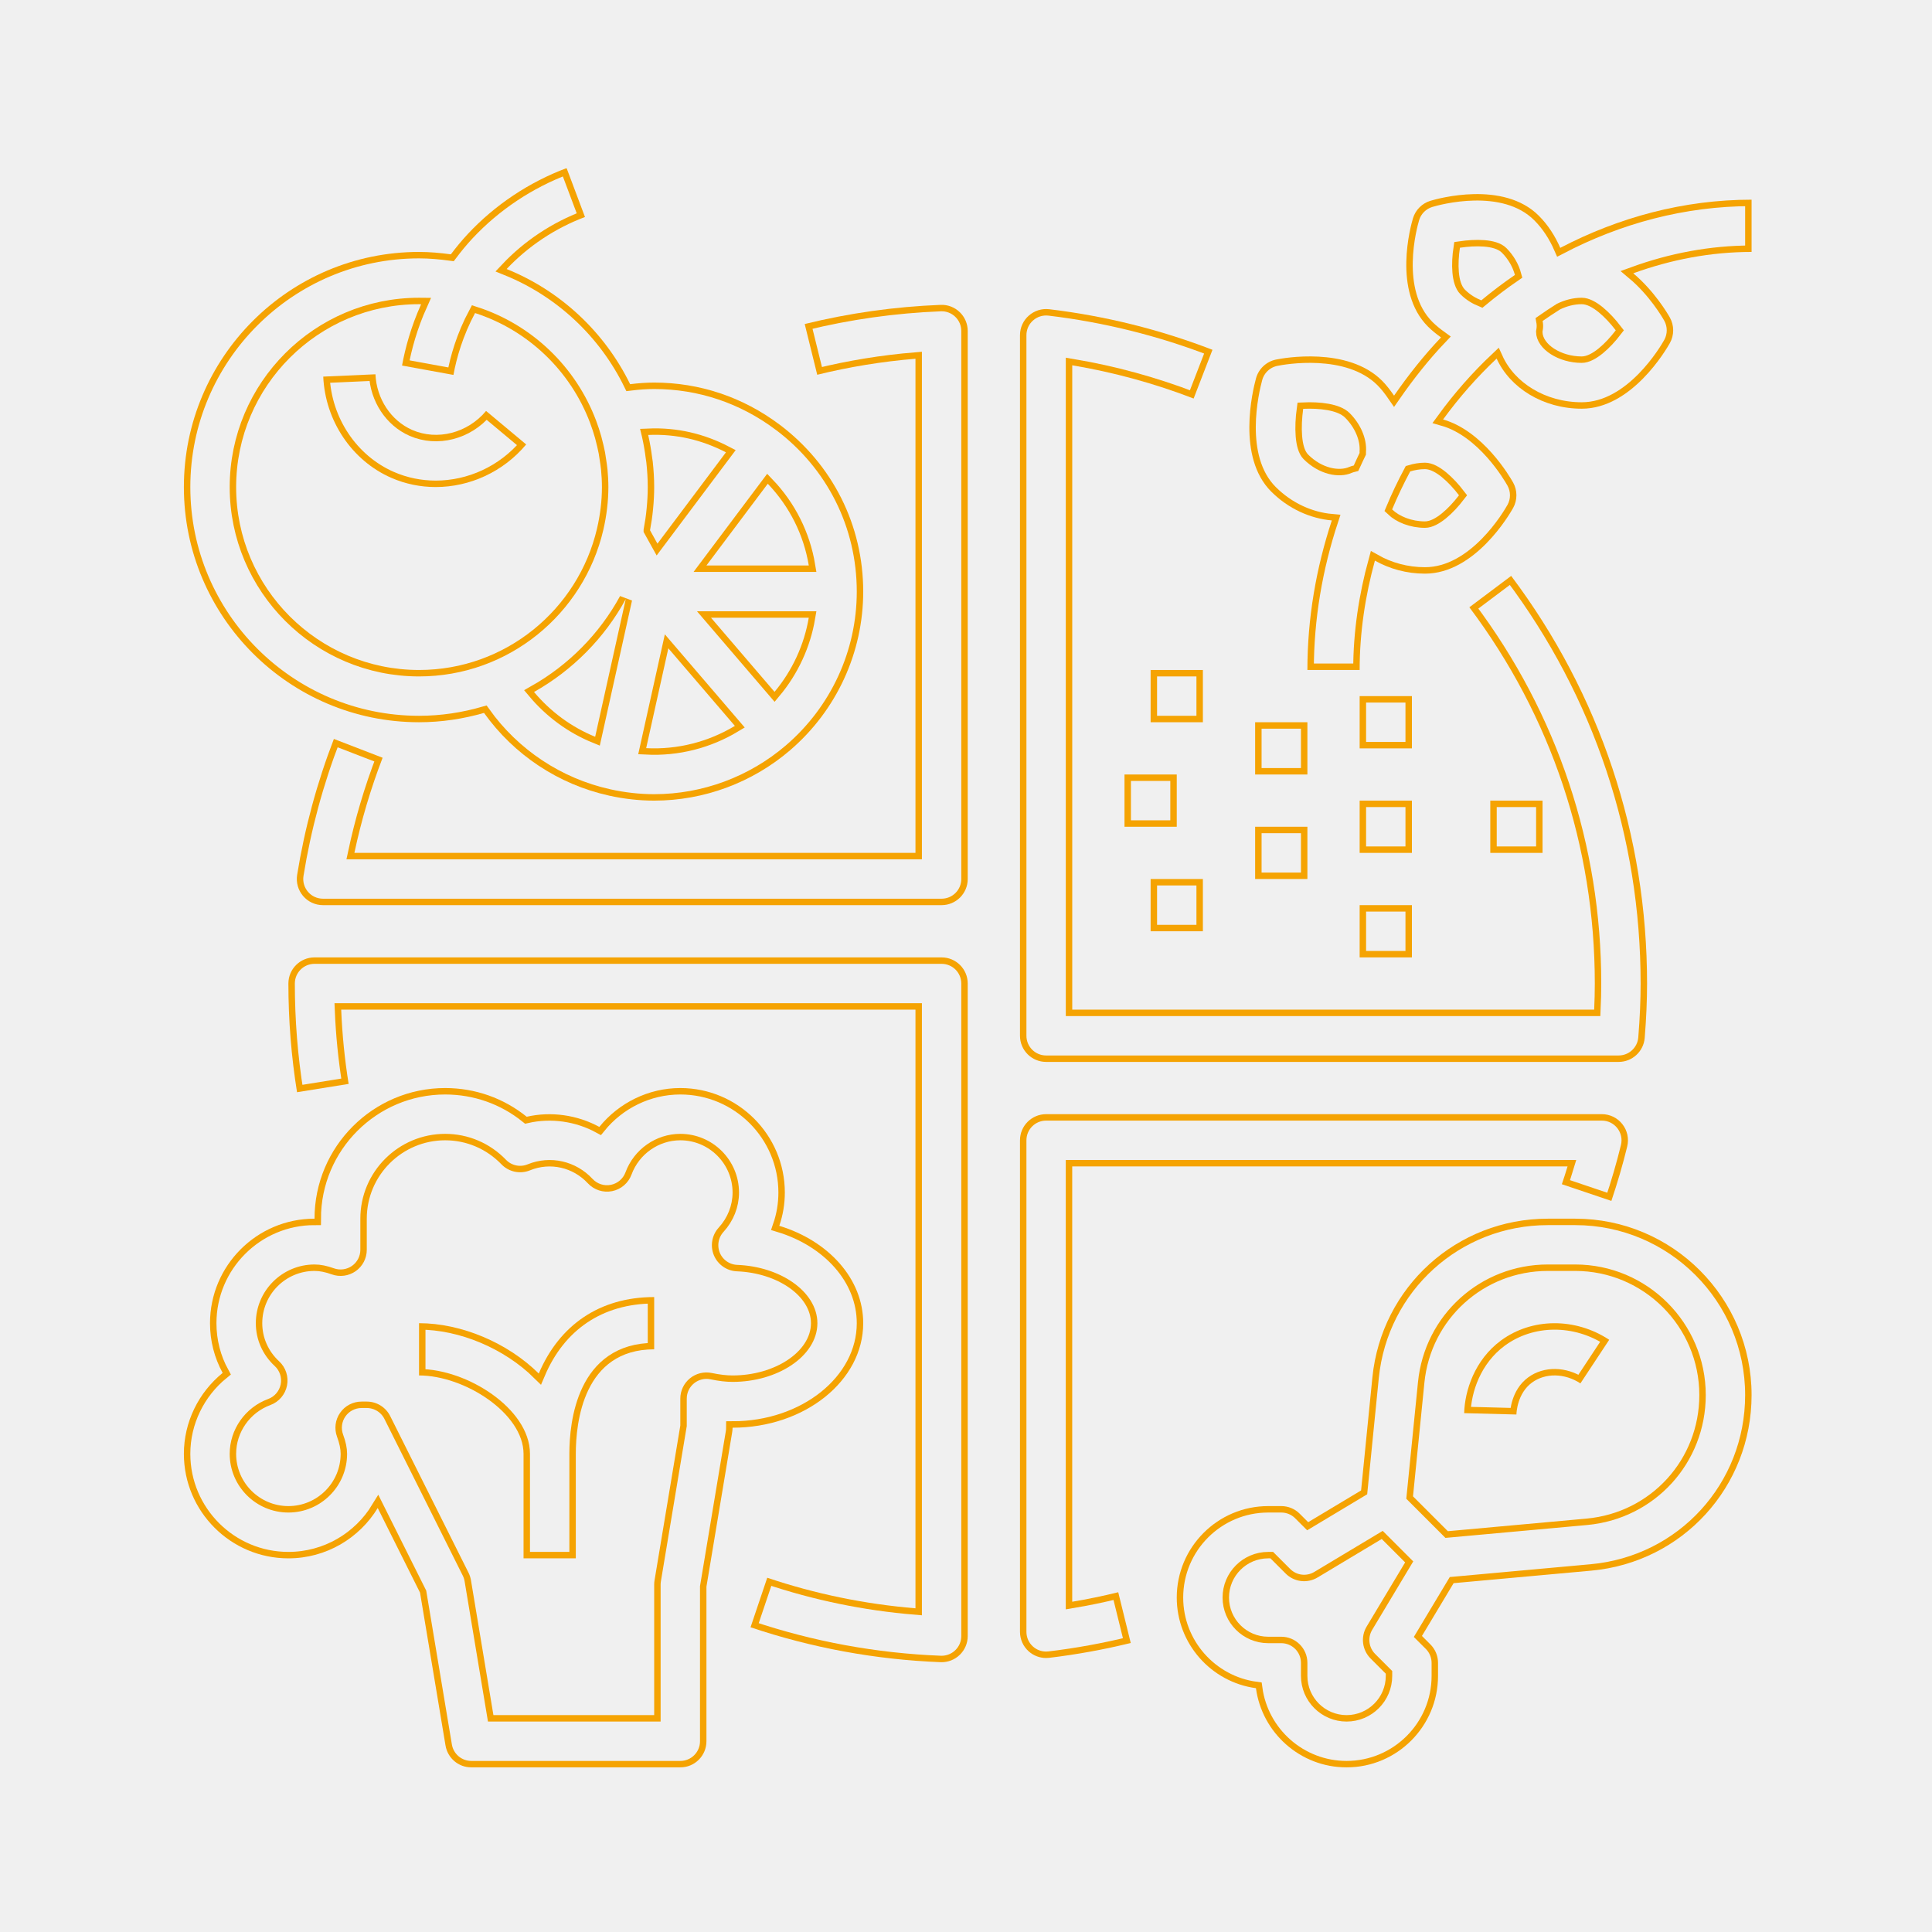
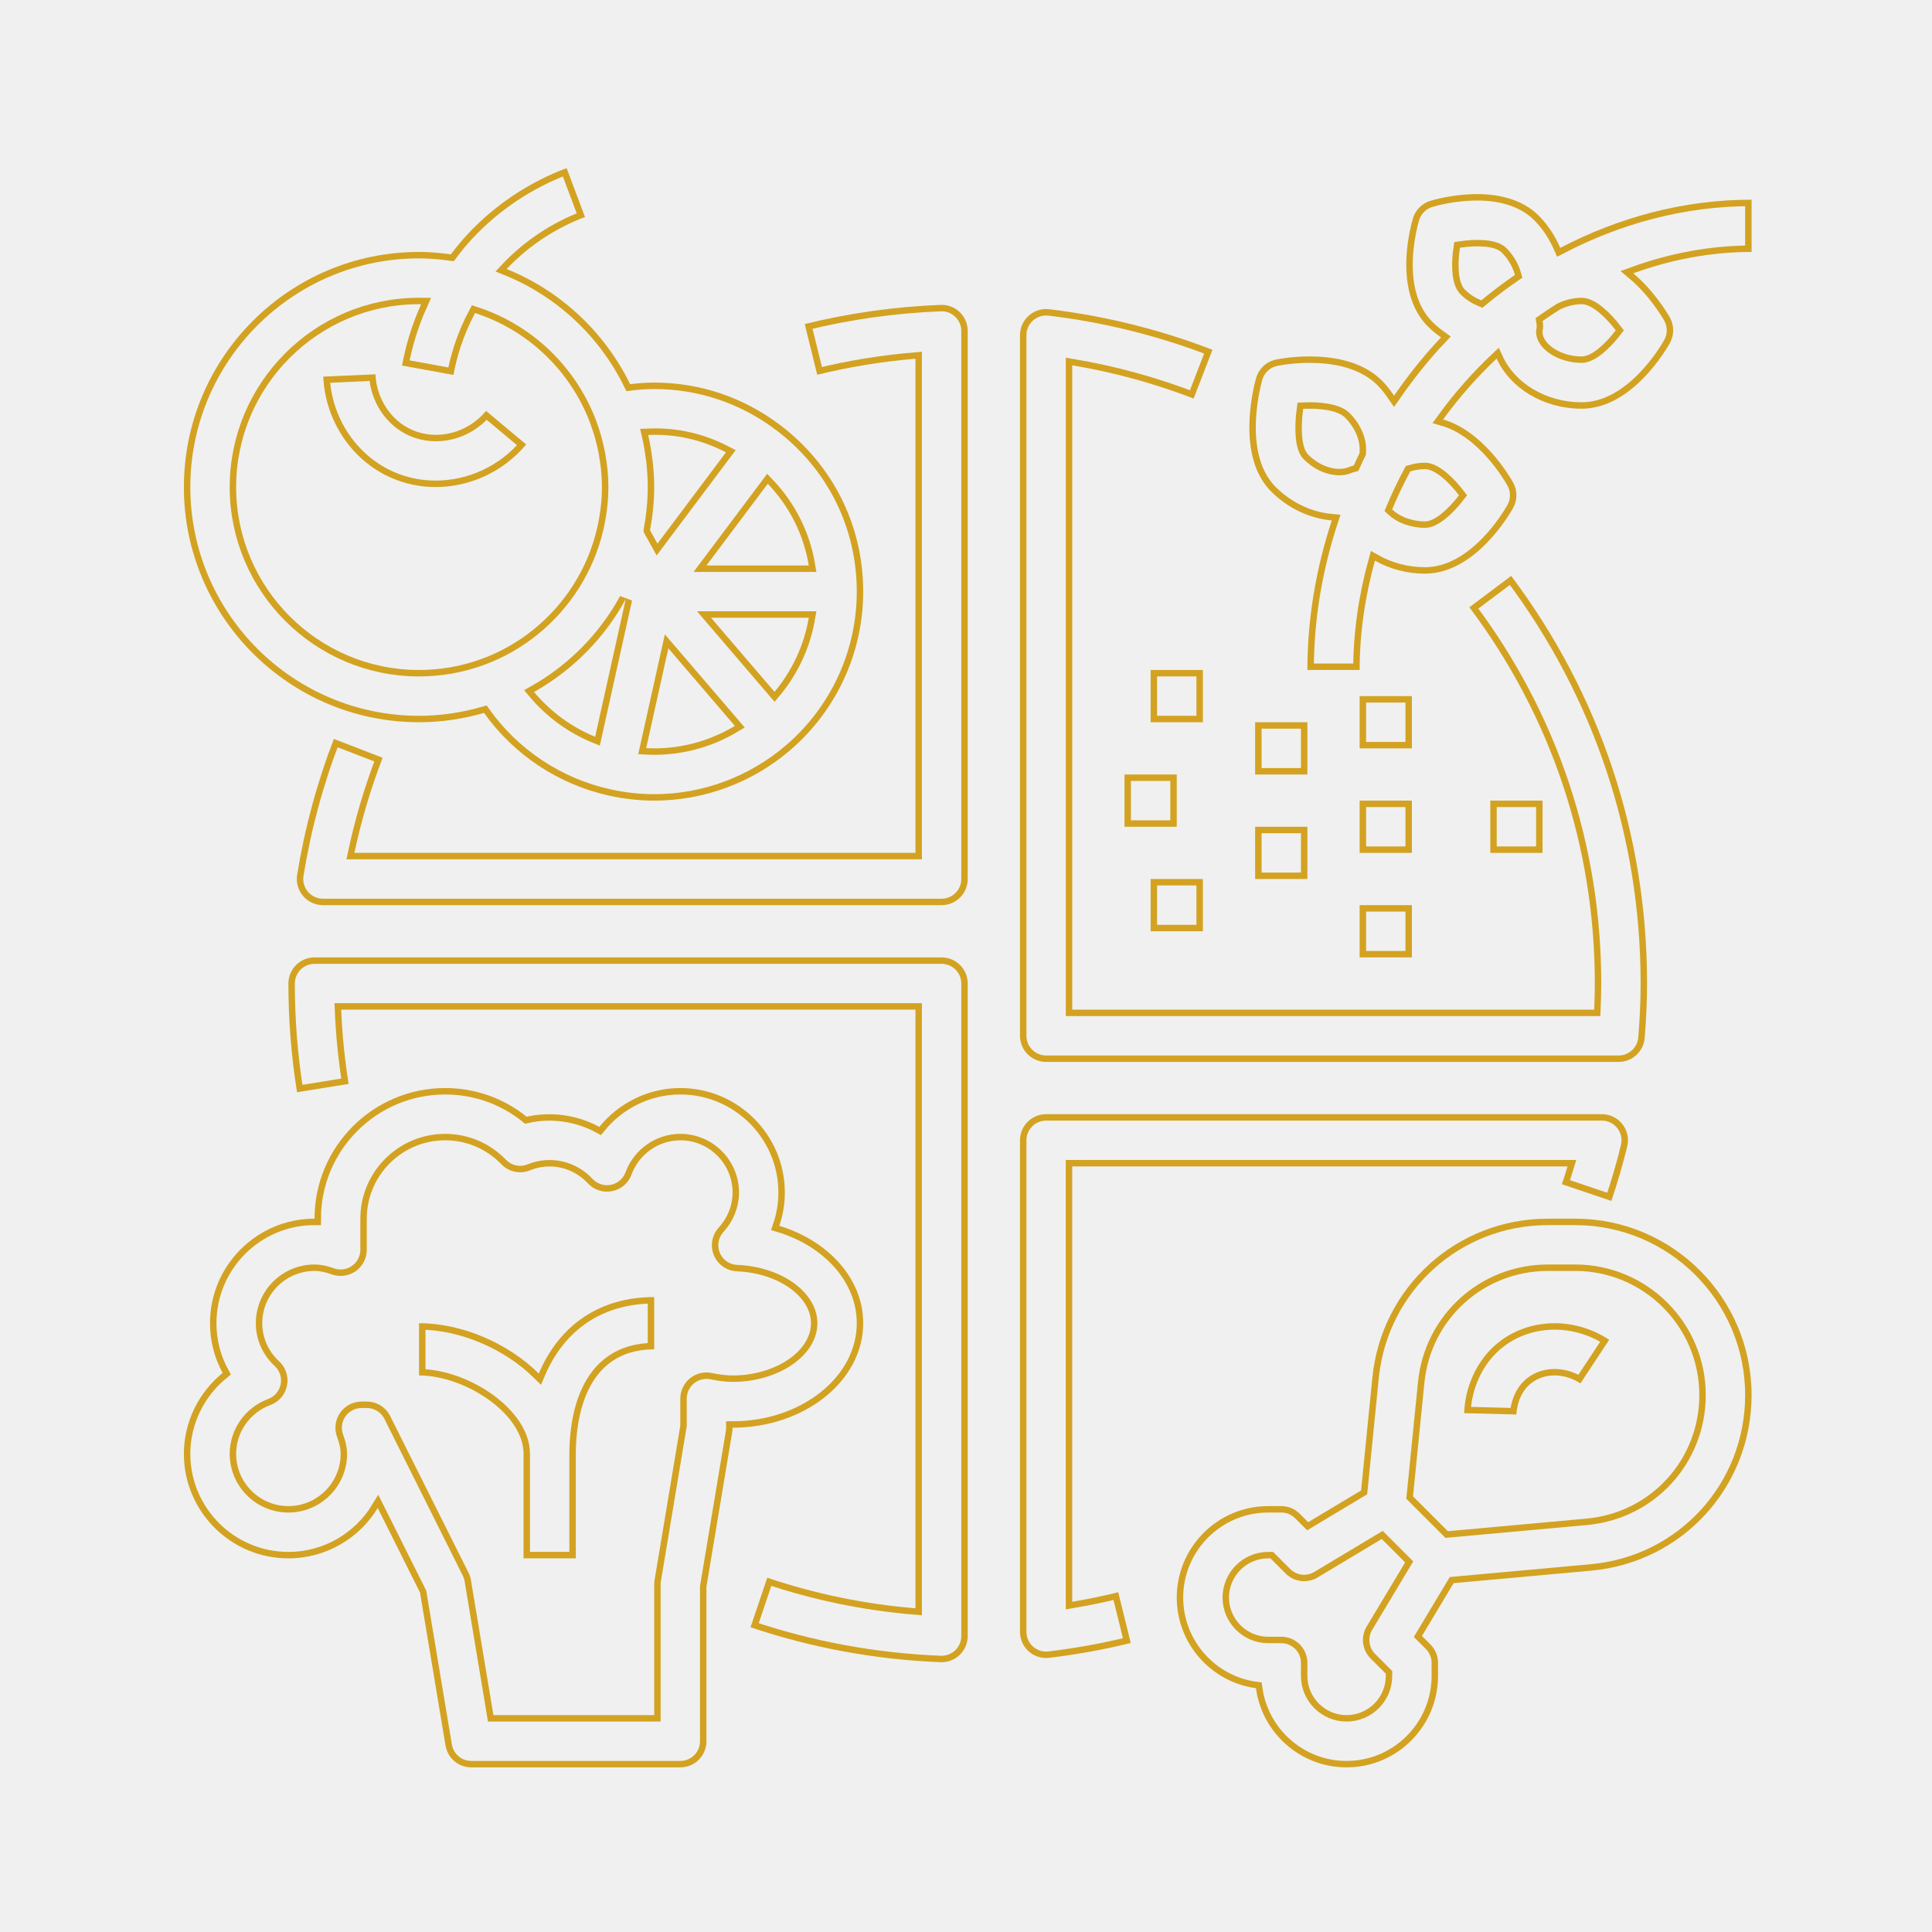
<svg xmlns="http://www.w3.org/2000/svg" width="300" height="300" viewBox="0 0 300 300" fill="none">
  <g clip-path="url(#clip0_3291_2004)">
    <mask id="path-1-inside-1_3291_2004" fill="white">
      <path d="M149.023 48.468C148.231 47.701 147.144 47.291 146.053 47.34C138.932 47.62 131.832 48.618 124.955 50.314L126.899 58.193C131.885 56.964 136.997 56.132 142.154 55.706V132.435H55.03C56.097 127.404 57.566 122.455 59.412 117.663L51.845 114.742C49.22 121.542 47.301 128.642 46.141 135.843C45.95 137.02 46.287 138.213 47.057 139.121C47.828 140.03 48.956 140.55 50.145 140.55H146.211C148.455 140.55 150.268 138.732 150.268 136.492V51.393C150.268 50.289 149.822 49.235 149.023 48.468Z" />
      <path d="M234.653 89.425L228.162 94.298C240.906 111.253 247.641 131.453 247.641 152.721C247.641 154.015 247.608 155.358 247.543 156.778H166.497V56.724C172.944 57.807 179.265 59.536 185.347 61.885L188.272 54.318C180.145 51.178 171.617 49.056 162.927 48.017C161.754 47.88 160.618 48.245 159.75 49.011C158.878 49.778 158.383 50.882 158.383 52.046V160.836C158.383 163.075 160.196 164.893 162.44 164.893H251.345C253.459 164.893 255.219 163.266 255.39 161.16C255.637 158.077 255.755 155.318 255.755 152.721C255.755 129.68 248.456 107.796 234.653 89.425Z" />
      <path d="M146.211 148.664H48.839C46.595 148.664 44.782 150.482 44.782 152.721C44.782 158.389 45.232 164.065 46.124 169.599L54.137 168.309C53.525 164.519 53.139 160.657 52.981 156.778H142.154V249.736C134.295 249.087 126.574 247.497 119.137 244.99L116.545 252.682C126.043 255.883 135.967 257.709 146.049 258.102C146.101 258.102 146.154 258.106 146.207 258.106C147.254 258.106 148.264 257.701 149.019 256.974C149.822 256.208 150.268 255.153 150.268 254.049V152.721C150.268 150.482 148.455 148.664 146.211 148.664Z" />
      <path d="M251.925 174.565C251.162 173.579 249.986 173.007 248.74 173.007H162.44C160.196 173.007 158.383 174.825 158.383 177.064V253.396C158.383 254.556 158.878 255.66 159.746 256.431C160.496 257.096 161.454 257.453 162.44 257.453C162.598 257.453 162.76 257.445 162.923 257.425C167.166 256.918 171.426 256.143 175.581 255.12L173.638 247.241C171.284 247.822 168.895 248.316 166.493 248.718V181.121H243.409C243.129 182.046 242.833 182.967 242.524 183.884L250.213 186.477C251.154 183.686 251.986 180.846 252.671 178.038C252.972 176.829 252.696 175.547 251.925 174.565Z" />
      <path d="M121.04 65.922C121.036 65.918 121.032 65.918 121.028 65.918C115.352 61.658 108.629 59.406 101.582 59.406C100.361 59.406 99.119 59.499 97.849 59.657C93.894 51.576 87.061 45.161 78.671 41.773C82.014 38.227 86.213 35.432 90.835 33.696L87.982 26.101C82.152 28.287 76.853 31.825 72.65 36.325C71.677 37.367 70.812 38.426 70.009 39.493C68.386 39.274 66.747 39.12 65.067 39.12C44.932 39.12 28.553 55.503 28.553 75.635C28.553 95.766 44.932 112.149 65.067 112.149C68.569 112.149 71.948 111.626 75.158 110.701C79.795 117.192 86.7 121.797 94.539 123.534C94.543 123.534 94.543 123.538 94.547 123.538C96.9 124.057 99.269 124.321 101.582 124.321C109.307 124.321 116.809 121.538 122.696 116.491C122.7 116.486 122.7 116.486 122.704 116.482C129.905 110.299 134.039 101.325 134.039 91.863C134.039 81.582 129.301 72.129 121.04 65.922ZM65.067 104.035C49.411 104.035 36.667 91.295 36.667 75.635C36.667 59.974 49.411 47.234 65.067 47.234C65.177 47.234 65.278 47.251 65.388 47.251C63.801 50.776 62.917 54.083 62.43 56.761L70.411 58.217C70.894 55.572 71.863 52.164 73.766 48.61C82.014 51.271 88.599 57.609 91.634 65.682C91.922 66.453 92.177 67.228 92.397 68.007C92.425 68.109 92.449 68.21 92.474 68.311C92.664 69.017 92.831 69.723 92.969 70.438C93.025 70.75 93.066 71.066 93.115 71.379C93.196 71.906 93.281 72.434 93.334 72.965C93.415 73.841 93.468 74.734 93.468 75.635C93.468 77.724 93.212 79.891 92.705 82.073C89.772 94.638 78.509 104.035 65.067 104.035ZM92.417 114.405C88.733 112.904 85.483 110.502 82.923 107.451C88.915 104.076 93.873 99.077 97.164 93.032L92.417 114.405ZM125.588 87.806H109.696L119.219 75.115C122.586 78.633 124.793 83.023 125.588 87.806ZM112.727 70.239L102.089 84.418L100.937 82.341V82.337C101.14 81.25 101.306 80.15 101.408 79.031C101.521 77.895 101.582 76.759 101.582 75.635C101.582 74.292 101.497 72.969 101.355 71.663C101.335 71.472 101.294 71.285 101.27 71.095C101.124 69.922 100.925 68.766 100.669 67.63C100.665 67.602 100.661 67.573 100.653 67.541C105.002 67.35 109.023 68.316 112.727 70.239ZM100.336 116.174L103.781 100.668L114.111 112.717C109.988 115.196 105.221 116.426 100.336 116.174ZM120.269 107.431L110.406 95.921H125.584C124.866 100.152 123.032 104.124 120.269 107.431Z" />
      <path d="M186.783 104.035H178.668V112.149H186.783V104.035Z" />
      <path d="M203.012 112.149H194.897V120.264H203.012V112.149Z" />
      <path d="M219.24 140.55H211.126V148.664H219.24V140.55Z" />
      <path d="M186.783 136.492H178.668V144.607H186.783V136.492Z" />
      <path d="M182.726 120.264H174.611V128.378H182.726V120.264Z" />
      <path d="M239.526 124.321H231.412V132.435H239.526V124.321Z" />
      <path d="M219.24 108.092H211.126V116.207H219.24V108.092Z" />
      <path d="M203.012 128.378H194.897V136.492H203.012V128.378Z" />
      <path d="M219.24 124.321H211.126V132.435H219.24V124.321Z" />
      <path d="M271.984 31.006C261.411 31.006 251.341 33.757 242.277 38.487C241.486 36.686 240.411 34.962 238.946 33.497C233.432 27.987 223.269 30.835 222.125 31.176C220.823 31.57 219.8 32.588 219.407 33.89C219.066 35.03 216.214 45.194 221.731 50.711C222.368 51.344 223.058 51.888 223.76 52.395C221.103 55.187 218.693 58.233 216.469 61.435C215.909 60.623 215.317 59.828 214.603 59.114C209.256 53.771 199.271 55.6 198.147 55.832C196.646 56.136 195.445 57.26 195.035 58.736C194.487 60.737 192.033 70.973 197.388 76.329C200.078 79.01 203.458 80.516 206.805 80.812C204.387 88.151 203.012 95.953 203.012 104.035H211.126C211.126 98.205 211.994 92.517 213.495 87.052C215.735 88.317 218.392 89.076 221.269 89.076C229.026 89.076 234.37 79.931 234.954 78.885C235.639 77.655 235.639 76.154 234.954 74.921C234.443 74.008 230.296 66.908 224.08 65.135C226.572 61.715 229.355 58.55 232.398 55.681C234.467 60.225 239.595 63.463 245.612 63.463C253.369 63.463 258.713 54.318 259.297 53.272C259.982 52.042 259.982 50.541 259.297 49.308C258.948 48.683 256.867 45.169 253.609 42.439C259.463 40.313 265.642 39.12 271.984 39.12V31.006ZM211.118 70.332C210.793 70.969 210.521 71.634 210.213 72.284C209.982 72.344 209.746 72.397 209.527 72.499C207.994 73.192 205.308 72.766 203.129 70.588C202.038 69.496 201.973 66.295 202.358 63.483C204.854 63.37 207.685 63.67 208.866 64.851C210.396 66.38 211.256 68.401 211.11 70.125C211.106 70.194 211.122 70.263 211.118 70.332ZM226.551 76.905C224.973 78.97 222.831 80.962 221.269 80.962C219.183 80.962 217.277 80.175 216.169 79.104C217.009 77.087 217.95 75.124 218.973 73.204C219.703 72.985 220.47 72.847 221.269 72.847C222.835 72.847 224.973 74.84 226.551 76.905ZM230.016 46.638C229.152 46.281 228.28 45.786 227.472 44.975C226.377 43.879 226.312 40.99 226.697 38.467C229.079 38.114 232.061 38.086 233.209 39.234C234.223 40.248 234.905 41.477 235.234 42.694C233.436 43.924 231.7 45.242 230.016 46.638ZM245.612 55.349C242.37 55.349 239.526 53.454 239.518 51.523C239.53 51.45 239.583 51.117 239.591 51.044C239.64 50.638 239.611 50.237 239.538 49.843C240.423 49.222 241.324 48.63 242.232 48.054C243.263 47.555 244.399 47.234 245.612 47.234C247.178 47.234 249.316 49.227 250.894 51.292C249.316 53.357 247.174 55.349 245.612 55.349Z" />
      <path d="M121.008 190.343C121.576 188.692 121.868 186.952 121.868 185.179C121.868 176.228 114.589 168.95 105.639 168.95C100.693 168.95 96.089 171.25 93.062 174.987C89.662 173.133 85.597 172.54 81.787 173.409C78.201 170.516 73.786 168.95 69.124 168.95C57.939 168.95 48.839 178.05 48.839 189.236C39.889 189.236 32.61 196.514 32.61 205.465C32.61 208.211 33.291 210.844 34.574 213.185C30.845 216.212 28.553 220.809 28.553 225.75C28.553 234.701 35.831 241.979 44.782 241.979C50.648 241.979 55.805 238.847 58.653 234.165L65.222 247.302L69.181 271.045C69.506 273 71.198 274.437 73.182 274.437H105.639C107.883 274.437 109.696 272.619 109.696 270.379V246.373L113.697 222.363C113.733 222.14 113.754 221.916 113.754 221.693C124.939 221.693 134.039 214.415 134.039 205.465C134.039 198.584 128.664 192.676 121.008 190.343ZM113.754 213.579C112.796 213.579 111.798 213.461 110.52 213.198C109.327 212.95 108.082 213.254 107.136 214.025C106.191 214.796 105.639 215.948 105.639 217.169V221.361L101.639 245.371C101.602 245.59 101.582 245.813 101.582 246.036V266.322H76.618L73.129 245.367C73.06 244.969 72.938 244.584 72.756 244.219L60.584 219.876C59.895 218.504 58.491 217.636 56.953 217.636H56.142C54.815 217.636 53.569 218.285 52.815 219.373C52.052 220.464 51.877 221.856 52.336 223.097C52.717 224.136 52.896 224.98 52.896 225.75C52.896 230.225 49.257 233.865 44.782 233.865C40.306 233.865 36.667 230.225 36.667 225.75C36.667 222.391 38.805 219.344 41.99 218.172C43.313 217.681 44.286 216.545 44.566 215.157C44.842 213.774 44.38 212.345 43.345 211.388C41.653 209.822 40.724 207.716 40.724 205.465C40.724 200.989 44.364 197.35 48.839 197.35C49.65 197.35 50.506 197.521 51.52 197.886C52.762 198.332 54.141 198.145 55.229 197.387C56.312 196.628 56.953 195.391 56.953 194.068V189.236C56.953 182.525 62.414 177.064 69.124 177.064C72.431 177.064 75.535 178.387 77.856 180.789C79.004 181.982 80.769 182.355 82.302 181.726C85.455 180.436 88.993 181.276 91.281 183.742C92.242 184.777 93.675 185.239 95.054 184.96C96.438 184.684 97.578 183.706 98.064 182.383C99.237 179.202 102.28 177.064 105.639 177.064C110.114 177.064 113.754 180.704 113.754 185.179C113.754 187.171 112.991 189.102 111.603 190.619C110.536 191.788 110.248 193.463 110.853 194.92C111.461 196.376 112.861 197.35 114.439 197.411C120.768 197.658 125.925 201.273 125.925 205.465C125.925 209.863 120.351 213.579 113.754 213.579Z" />
      <path d="M244.602 189.236H240.35C226.223 189.236 214.51 199.837 213.102 213.895L211.349 231.435L203.133 236.364L201.823 235.054C201.064 234.291 200.034 233.865 198.954 233.865H196.926C189.095 233.865 182.726 240.235 182.726 248.065C182.726 255.25 188.089 261.206 195.023 262.139C195.956 269.073 201.912 274.437 209.097 274.437C216.928 274.437 223.297 268.067 223.297 260.236V258.208C223.297 257.133 222.871 256.098 222.109 255.339L220.798 254.029L225.716 245.833L247.081 243.89C261.277 242.6 271.984 230.875 271.984 216.622C271.984 201.521 259.703 189.236 244.602 189.236ZM212.822 257.526L215.183 259.888V260.236C215.183 263.592 212.453 266.322 209.097 266.322C205.742 266.322 203.012 263.592 203.012 260.236V258.208C203.012 255.968 201.198 254.151 198.954 254.151H196.926C193.57 254.151 190.84 251.42 190.84 248.065C190.84 244.71 193.57 241.979 196.926 241.979H197.275L199.636 244.34C200.95 245.659 202.991 245.907 204.594 244.949L214.554 238.973L218.189 242.608L212.213 252.568C211.256 254.167 211.507 256.208 212.822 257.526ZM246.346 235.808L224.823 237.764L219.411 232.351L221.18 214.699C222.17 204.807 230.41 197.35 240.35 197.35H244.602C255.223 197.35 263.869 205.996 263.869 216.622C263.869 226.651 256.339 234.899 246.346 235.808Z" />
      <path d="M75.478 63.812C72.61 67.249 67.887 68.462 63.996 66.758C60.706 65.313 58.47 61.921 58.3 58.12L50.194 58.481C50.498 65.346 54.636 71.509 60.734 74.186C62.954 75.16 65.311 75.627 67.66 75.627C72.91 75.627 78.132 73.29 81.706 69.013L75.478 63.812Z" />
      <path d="M233.059 208.158C228.99 211.161 227.444 215.948 227.355 219.433L235.469 219.644C235.477 219.312 235.615 216.358 237.879 214.691C239.96 213.157 242.979 213.214 245.405 214.812L249.876 208.041C244.622 204.568 237.859 204.617 233.059 208.158Z" />
      <path d="M83.661 213.283C78.813 208.495 71.636 205.465 65.067 205.465V213.579C72.151 213.579 81.296 219.482 81.296 225.75V241.979H89.41V225.75C89.41 220.87 90.595 209.522 101.582 209.522V201.407C93.074 201.407 86.834 205.797 83.661 213.283Z" />
    </mask>
-     <path d="M149.023 48.468C148.231 47.701 147.144 47.291 146.053 47.34C138.932 47.62 131.832 48.618 124.955 50.314L126.899 58.193C131.885 56.964 136.997 56.132 142.154 55.706V132.435H55.03C56.097 127.404 57.566 122.455 59.412 117.663L51.845 114.742C49.22 121.542 47.301 128.642 46.141 135.843C45.95 137.02 46.287 138.213 47.057 139.121C47.828 140.03 48.956 140.55 50.145 140.55H146.211C148.455 140.55 150.268 138.732 150.268 136.492V51.393C150.268 50.289 149.822 49.235 149.023 48.468Z" stroke="#f5a302" stroke-width="2" mask="url(#path-1-inside-1_3291_2004)" />
-     <path d="M234.653 89.425L228.162 94.298C240.906 111.253 247.641 131.453 247.641 152.721C247.641 154.015 247.608 155.358 247.543 156.778H166.497V56.724C172.944 57.807 179.265 59.536 185.347 61.885L188.272 54.318C180.145 51.178 171.617 49.056 162.927 48.017C161.754 47.88 160.618 48.245 159.75 49.011C158.878 49.778 158.383 50.882 158.383 52.046V160.836C158.383 163.075 160.196 164.893 162.44 164.893H251.345C253.459 164.893 255.219 163.266 255.39 161.16C255.637 158.077 255.755 155.318 255.755 152.721C255.755 129.68 248.456 107.796 234.653 89.425Z" stroke="#f5a302" stroke-width="2" mask="url(#path-1-inside-1_3291_2004)" />
-     <path d="M146.211 148.664H48.839C46.595 148.664 44.782 150.482 44.782 152.721C44.782 158.389 45.232 164.065 46.124 169.599L54.137 168.309C53.525 164.519 53.139 160.657 52.981 156.778H142.154V249.736C134.295 249.087 126.574 247.497 119.137 244.99L116.545 252.682C126.043 255.883 135.967 257.709 146.049 258.102C146.101 258.102 146.154 258.106 146.207 258.106C147.254 258.106 148.264 257.701 149.019 256.974C149.822 256.208 150.268 255.153 150.268 254.049V152.721C150.268 150.482 148.455 148.664 146.211 148.664Z" stroke="#f5a302" stroke-width="2" mask="url(#path-1-inside-1_3291_2004)" />
-     <path d="M251.925 174.565C251.162 173.579 249.986 173.007 248.74 173.007H162.44C160.196 173.007 158.383 174.825 158.383 177.064V253.396C158.383 254.556 158.878 255.66 159.746 256.431C160.496 257.096 161.454 257.453 162.44 257.453C162.598 257.453 162.76 257.445 162.923 257.425C167.166 256.918 171.426 256.143 175.581 255.12L173.638 247.241C171.284 247.822 168.895 248.316 166.493 248.718V181.121H243.409C243.129 182.046 242.833 182.967 242.524 183.884L250.213 186.477C251.154 183.686 251.986 180.846 252.671 178.038C252.972 176.829 252.696 175.547 251.925 174.565Z" stroke="#f5a302" stroke-width="2" mask="url(#path-1-inside-1_3291_2004)" />
-     <path d="M121.04 65.922C121.036 65.918 121.032 65.918 121.028 65.918C115.352 61.658 108.629 59.406 101.582 59.406C100.361 59.406 99.119 59.499 97.849 59.657C93.894 51.576 87.061 45.161 78.671 41.773C82.014 38.227 86.213 35.432 90.835 33.696L87.982 26.101C82.152 28.287 76.853 31.825 72.65 36.325C71.677 37.367 70.812 38.426 70.009 39.493C68.386 39.274 66.747 39.12 65.067 39.12C44.932 39.12 28.553 55.503 28.553 75.635C28.553 95.766 44.932 112.149 65.067 112.149C68.569 112.149 71.948 111.626 75.158 110.701C79.795 117.192 86.7 121.797 94.539 123.534C94.543 123.534 94.543 123.538 94.547 123.538C96.9 124.057 99.269 124.321 101.582 124.321C109.307 124.321 116.809 121.538 122.696 116.491C122.7 116.486 122.7 116.486 122.704 116.482C129.905 110.299 134.039 101.325 134.039 91.863C134.039 81.582 129.301 72.129 121.04 65.922ZM65.067 104.035C49.411 104.035 36.667 91.295 36.667 75.635C36.667 59.974 49.411 47.234 65.067 47.234C65.177 47.234 65.278 47.251 65.388 47.251C63.801 50.776 62.917 54.083 62.43 56.761L70.411 58.217C70.894 55.572 71.863 52.164 73.766 48.61C82.014 51.271 88.599 57.609 91.634 65.682C91.922 66.453 92.177 67.228 92.397 68.007C92.425 68.109 92.449 68.21 92.474 68.311C92.664 69.017 92.831 69.723 92.969 70.438C93.025 70.75 93.066 71.066 93.115 71.379C93.196 71.906 93.281 72.434 93.334 72.965C93.415 73.841 93.468 74.734 93.468 75.635C93.468 77.724 93.212 79.891 92.705 82.073C89.772 94.638 78.509 104.035 65.067 104.035ZM92.417 114.405C88.733 112.904 85.483 110.502 82.923 107.451C88.915 104.076 93.873 99.077 97.164 93.032L92.417 114.405ZM125.588 87.806H109.696L119.219 75.115C122.586 78.633 124.793 83.023 125.588 87.806ZM112.727 70.239L102.089 84.418L100.937 82.341V82.337C101.14 81.25 101.306 80.15 101.408 79.031C101.521 77.895 101.582 76.759 101.582 75.635C101.582 74.292 101.497 72.969 101.355 71.663C101.335 71.472 101.294 71.285 101.27 71.095C101.124 69.922 100.925 68.766 100.669 67.63C100.665 67.602 100.661 67.573 100.653 67.541C105.002 67.35 109.023 68.316 112.727 70.239ZM100.336 116.174L103.781 100.668L114.111 112.717C109.988 115.196 105.221 116.426 100.336 116.174ZM120.269 107.431L110.406 95.921H125.584C124.866 100.152 123.032 104.124 120.269 107.431Z" stroke="#f5a302" stroke-width="2" mask="url(#path-1-inside-1_3291_2004)" />
-     <path d="M186.783 104.035H178.668V112.149H186.783V104.035Z" stroke="#f5a302" stroke-width="2" mask="url(#path-1-inside-1_3291_2004)" />
-     <path d="M203.012 112.149H194.897V120.264H203.012V112.149Z" stroke="#f5a302" stroke-width="2" mask="url(#path-1-inside-1_3291_2004)" />
-     <path d="M219.24 140.55H211.126V148.664H219.24V140.55Z" stroke="#f5a302" stroke-width="2" mask="url(#path-1-inside-1_3291_2004)" />
-     <path d="M186.783 136.492H178.668V144.607H186.783V136.492Z" stroke="#f5a302" stroke-width="2" mask="url(#path-1-inside-1_3291_2004)" />
-     <path d="M182.726 120.264H174.611V128.378H182.726V120.264Z" stroke="#f5a302" stroke-width="2" mask="url(#path-1-inside-1_3291_2004)" />
-     <path d="M239.526 124.321H231.412V132.435H239.526V124.321Z" stroke="#f5a302" stroke-width="2" mask="url(#path-1-inside-1_3291_2004)" />
-     <path d="M219.24 108.092H211.126V116.207H219.24V108.092Z" stroke="#f5a302" stroke-width="2" mask="url(#path-1-inside-1_3291_2004)" />
-     <path d="M203.012 128.378H194.897V136.492H203.012V128.378Z" stroke="#f5a302" stroke-width="2" mask="url(#path-1-inside-1_3291_2004)" />
-     <path d="M219.24 124.321H211.126V132.435H219.24V124.321Z" stroke="#f5a302" stroke-width="2" mask="url(#path-1-inside-1_3291_2004)" />
-     <path d="M271.984 31.006C261.411 31.006 251.341 33.757 242.277 38.487C241.486 36.686 240.411 34.962 238.946 33.497C233.432 27.987 223.269 30.835 222.125 31.176C220.823 31.57 219.8 32.588 219.407 33.89C219.066 35.03 216.214 45.194 221.731 50.711C222.368 51.344 223.058 51.888 223.76 52.395C221.103 55.187 218.693 58.233 216.469 61.435C215.909 60.623 215.317 59.828 214.603 59.114C209.256 53.771 199.271 55.6 198.147 55.832C196.646 56.136 195.445 57.26 195.035 58.736C194.487 60.737 192.033 70.973 197.388 76.329C200.078 79.01 203.458 80.516 206.805 80.812C204.387 88.151 203.012 95.953 203.012 104.035H211.126C211.126 98.205 211.994 92.517 213.495 87.052C215.735 88.317 218.392 89.076 221.269 89.076C229.026 89.076 234.37 79.931 234.954 78.885C235.639 77.655 235.639 76.154 234.954 74.921C234.443 74.008 230.296 66.908 224.08 65.135C226.572 61.715 229.355 58.55 232.398 55.681C234.467 60.225 239.595 63.463 245.612 63.463C253.369 63.463 258.713 54.318 259.297 53.272C259.982 52.042 259.982 50.541 259.297 49.308C258.948 48.683 256.867 45.169 253.609 42.439C259.463 40.313 265.642 39.12 271.984 39.12V31.006ZM211.118 70.332C210.793 70.969 210.521 71.634 210.213 72.284C209.982 72.344 209.746 72.397 209.527 72.499C207.994 73.192 205.308 72.766 203.129 70.588C202.038 69.496 201.973 66.295 202.358 63.483C204.854 63.37 207.685 63.67 208.866 64.851C210.396 66.38 211.256 68.401 211.11 70.125C211.106 70.194 211.122 70.263 211.118 70.332ZM226.551 76.905C224.973 78.97 222.831 80.962 221.269 80.962C219.183 80.962 217.277 80.175 216.169 79.104C217.009 77.087 217.95 75.124 218.973 73.204C219.703 72.985 220.47 72.847 221.269 72.847C222.835 72.847 224.973 74.84 226.551 76.905ZM230.016 46.638C229.152 46.281 228.28 45.786 227.472 44.975C226.377 43.879 226.312 40.99 226.697 38.467C229.079 38.114 232.061 38.086 233.209 39.234C234.223 40.248 234.905 41.477 235.234 42.694C233.436 43.924 231.7 45.242 230.016 46.638ZM245.612 55.349C242.37 55.349 239.526 53.454 239.518 51.523C239.53 51.45 239.583 51.117 239.591 51.044C239.64 50.638 239.611 50.237 239.538 49.843C240.423 49.222 241.324 48.63 242.232 48.054C243.263 47.555 244.399 47.234 245.612 47.234C247.178 47.234 249.316 49.227 250.894 51.292C249.316 53.357 247.174 55.349 245.612 55.349Z" stroke="#f5a302" stroke-width="2" mask="url(#path-1-inside-1_3291_2004)" />
-     <path d="M121.008 190.343C121.576 188.692 121.868 186.952 121.868 185.179C121.868 176.228 114.589 168.95 105.639 168.95C100.693 168.95 96.089 171.25 93.062 174.987C89.662 173.133 85.597 172.54 81.787 173.409C78.201 170.516 73.786 168.95 69.124 168.95C57.939 168.95 48.839 178.05 48.839 189.236C39.889 189.236 32.61 196.514 32.61 205.465C32.61 208.211 33.291 210.844 34.574 213.185C30.845 216.212 28.553 220.809 28.553 225.75C28.553 234.701 35.831 241.979 44.782 241.979C50.648 241.979 55.805 238.847 58.653 234.165L65.222 247.302L69.181 271.045C69.506 273 71.198 274.437 73.182 274.437H105.639C107.883 274.437 109.696 272.619 109.696 270.379V246.373L113.697 222.363C113.733 222.14 113.754 221.916 113.754 221.693C124.939 221.693 134.039 214.415 134.039 205.465C134.039 198.584 128.664 192.676 121.008 190.343ZM113.754 213.579C112.796 213.579 111.798 213.461 110.52 213.198C109.327 212.95 108.082 213.254 107.136 214.025C106.191 214.796 105.639 215.948 105.639 217.169V221.361L101.639 245.371C101.602 245.59 101.582 245.813 101.582 246.036V266.322H76.618L73.129 245.367C73.06 244.969 72.938 244.584 72.756 244.219L60.584 219.876C59.895 218.504 58.491 217.636 56.953 217.636H56.142C54.815 217.636 53.569 218.285 52.815 219.373C52.052 220.464 51.877 221.856 52.336 223.097C52.717 224.136 52.896 224.98 52.896 225.75C52.896 230.225 49.257 233.865 44.782 233.865C40.306 233.865 36.667 230.225 36.667 225.75C36.667 222.391 38.805 219.344 41.99 218.172C43.313 217.681 44.286 216.545 44.566 215.157C44.842 213.774 44.38 212.345 43.345 211.388C41.653 209.822 40.724 207.716 40.724 205.465C40.724 200.989 44.364 197.35 48.839 197.35C49.65 197.35 50.506 197.521 51.52 197.886C52.762 198.332 54.141 198.145 55.229 197.387C56.312 196.628 56.953 195.391 56.953 194.068V189.236C56.953 182.525 62.414 177.064 69.124 177.064C72.431 177.064 75.535 178.387 77.856 180.789C79.004 181.982 80.769 182.355 82.302 181.726C85.455 180.436 88.993 181.276 91.281 183.742C92.242 184.777 93.675 185.239 95.054 184.96C96.438 184.684 97.578 183.706 98.064 182.383C99.237 179.202 102.28 177.064 105.639 177.064C110.114 177.064 113.754 180.704 113.754 185.179C113.754 187.171 112.991 189.102 111.603 190.619C110.536 191.788 110.248 193.463 110.853 194.92C111.461 196.376 112.861 197.35 114.439 197.411C120.768 197.658 125.925 201.273 125.925 205.465C125.925 209.863 120.351 213.579 113.754 213.579Z" stroke="#f5a302" stroke-width="2" mask="url(#path-1-inside-1_3291_2004)" />
-     <path d="M244.602 189.236H240.35C226.223 189.236 214.51 199.837 213.102 213.895L211.349 231.435L203.133 236.364L201.823 235.054C201.064 234.291 200.034 233.865 198.954 233.865H196.926C189.095 233.865 182.726 240.235 182.726 248.065C182.726 255.25 188.089 261.206 195.023 262.139C195.956 269.073 201.912 274.437 209.097 274.437C216.928 274.437 223.297 268.067 223.297 260.236V258.208C223.297 257.133 222.871 256.098 222.109 255.339L220.798 254.029L225.716 245.833L247.081 243.89C261.277 242.6 271.984 230.875 271.984 216.622C271.984 201.521 259.703 189.236 244.602 189.236ZM212.822 257.526L215.183 259.888V260.236C215.183 263.592 212.453 266.322 209.097 266.322C205.742 266.322 203.012 263.592 203.012 260.236V258.208C203.012 255.968 201.198 254.151 198.954 254.151H196.926C193.57 254.151 190.84 251.42 190.84 248.065C190.84 244.71 193.57 241.979 196.926 241.979H197.275L199.636 244.34C200.95 245.659 202.991 245.907 204.594 244.949L214.554 238.973L218.189 242.608L212.213 252.568C211.256 254.167 211.507 256.208 212.822 257.526ZM246.346 235.808L224.823 237.764L219.411 232.351L221.18 214.699C222.17 204.807 230.41 197.35 240.35 197.35H244.602C255.223 197.35 263.869 205.996 263.869 216.622C263.869 226.651 256.339 234.899 246.346 235.808Z" stroke="#f5a302" stroke-width="2" mask="url(#path-1-inside-1_3291_2004)" />
-     <path d="M75.478 63.812C72.61 67.249 67.887 68.462 63.996 66.758C60.706 65.313 58.47 61.921 58.3 58.12L50.194 58.481C50.498 65.346 54.636 71.509 60.734 74.186C62.954 75.16 65.311 75.627 67.66 75.627C72.91 75.627 78.132 73.29 81.706 69.013L75.478 63.812Z" stroke="#f5a302" stroke-width="2" mask="url(#path-1-inside-1_3291_2004)" />
-     <path d="M233.059 208.158C228.99 211.161 227.444 215.948 227.355 219.433L235.469 219.644C235.477 219.312 235.615 216.358 237.879 214.691C239.96 213.157 242.979 213.214 245.405 214.812L249.876 208.041C244.622 204.568 237.859 204.617 233.059 208.158Z" stroke="#f5a302" stroke-width="2" mask="url(#path-1-inside-1_3291_2004)" />
-     <path d="M83.661 213.283C78.813 208.495 71.636 205.465 65.067 205.465V213.579C72.151 213.579 81.296 219.482 81.296 225.75V241.979H89.41V225.75C89.41 220.87 90.595 209.522 101.582 209.522V201.407C93.074 201.407 86.834 205.797 83.661 213.283Z" stroke="#f5a302" stroke-width="2" mask="url(#path-1-inside-1_3291_2004)" />
+     <path d="M149.023 48.468C148.231 47.701 147.144 47.291 146.053 47.34C138.932 47.62 131.832 48.618 124.955 50.314L126.899 58.193C131.885 56.964 136.997 56.132 142.154 55.706V132.435H55.03C56.097 127.404 57.566 122.455 59.412 117.663L51.845 114.742C49.22 121.542 47.301 128.642 46.141 135.843C45.95 137.02 46.287 138.213 47.057 139.121C47.828 140.03 48.956 140.55 50.145 140.55H146.211C148.455 140.55 150.268 138.732 150.268 136.492V51.393C150.268 50.289 149.822 49.235 149.023 48.468Z" stroke="#d3a221" stroke-width="2" mask="url(#path-1-inside-1_3291_2004)" />
+     <path d="M234.653 89.425L228.162 94.298C240.906 111.253 247.641 131.453 247.641 152.721C247.641 154.015 247.608 155.358 247.543 156.778H166.497V56.724C172.944 57.807 179.265 59.536 185.347 61.885L188.272 54.318C180.145 51.178 171.617 49.056 162.927 48.017C161.754 47.88 160.618 48.245 159.75 49.011C158.878 49.778 158.383 50.882 158.383 52.046V160.836C158.383 163.075 160.196 164.893 162.44 164.893H251.345C253.459 164.893 255.219 163.266 255.39 161.16C255.637 158.077 255.755 155.318 255.755 152.721C255.755 129.68 248.456 107.796 234.653 89.425Z" stroke="#d3a221" stroke-width="2" mask="url(#path-1-inside-1_3291_2004)" />
+     <path d="M146.211 148.664H48.839C46.595 148.664 44.782 150.482 44.782 152.721C44.782 158.389 45.232 164.065 46.124 169.599L54.137 168.309C53.525 164.519 53.139 160.657 52.981 156.778H142.154V249.736C134.295 249.087 126.574 247.497 119.137 244.99L116.545 252.682C126.043 255.883 135.967 257.709 146.049 258.102C146.101 258.102 146.154 258.106 146.207 258.106C147.254 258.106 148.264 257.701 149.019 256.974C149.822 256.208 150.268 255.153 150.268 254.049V152.721C150.268 150.482 148.455 148.664 146.211 148.664Z" stroke="#d3a221" stroke-width="2" mask="url(#path-1-inside-1_3291_2004)" />
+     <path d="M251.925 174.565C251.162 173.579 249.986 173.007 248.74 173.007H162.44C160.196 173.007 158.383 174.825 158.383 177.064V253.396C158.383 254.556 158.878 255.66 159.746 256.431C160.496 257.096 161.454 257.453 162.44 257.453C162.598 257.453 162.76 257.445 162.923 257.425C167.166 256.918 171.426 256.143 175.581 255.12L173.638 247.241C171.284 247.822 168.895 248.316 166.493 248.718V181.121H243.409C243.129 182.046 242.833 182.967 242.524 183.884L250.213 186.477C251.154 183.686 251.986 180.846 252.671 178.038C252.972 176.829 252.696 175.547 251.925 174.565Z" stroke="#d3a221" stroke-width="2" mask="url(#path-1-inside-1_3291_2004)" />
+     <path d="M121.04 65.922C121.036 65.918 121.032 65.918 121.028 65.918C115.352 61.658 108.629 59.406 101.582 59.406C100.361 59.406 99.119 59.499 97.849 59.657C93.894 51.576 87.061 45.161 78.671 41.773C82.014 38.227 86.213 35.432 90.835 33.696L87.982 26.101C82.152 28.287 76.853 31.825 72.65 36.325C71.677 37.367 70.812 38.426 70.009 39.493C68.386 39.274 66.747 39.12 65.067 39.12C44.932 39.12 28.553 55.503 28.553 75.635C28.553 95.766 44.932 112.149 65.067 112.149C68.569 112.149 71.948 111.626 75.158 110.701C79.795 117.192 86.7 121.797 94.539 123.534C94.543 123.534 94.543 123.538 94.547 123.538C96.9 124.057 99.269 124.321 101.582 124.321C109.307 124.321 116.809 121.538 122.696 116.491C122.7 116.486 122.7 116.486 122.704 116.482C129.905 110.299 134.039 101.325 134.039 91.863C134.039 81.582 129.301 72.129 121.04 65.922ZM65.067 104.035C49.411 104.035 36.667 91.295 36.667 75.635C36.667 59.974 49.411 47.234 65.067 47.234C65.177 47.234 65.278 47.251 65.388 47.251C63.801 50.776 62.917 54.083 62.43 56.761L70.411 58.217C70.894 55.572 71.863 52.164 73.766 48.61C82.014 51.271 88.599 57.609 91.634 65.682C91.922 66.453 92.177 67.228 92.397 68.007C92.425 68.109 92.449 68.21 92.474 68.311C92.664 69.017 92.831 69.723 92.969 70.438C93.025 70.75 93.066 71.066 93.115 71.379C93.196 71.906 93.281 72.434 93.334 72.965C93.415 73.841 93.468 74.734 93.468 75.635C93.468 77.724 93.212 79.891 92.705 82.073C89.772 94.638 78.509 104.035 65.067 104.035ZM92.417 114.405C88.733 112.904 85.483 110.502 82.923 107.451C88.915 104.076 93.873 99.077 97.164 93.032L92.417 114.405ZM125.588 87.806H109.696L119.219 75.115C122.586 78.633 124.793 83.023 125.588 87.806ZM112.727 70.239L102.089 84.418L100.937 82.341V82.337C101.14 81.25 101.306 80.15 101.408 79.031C101.521 77.895 101.582 76.759 101.582 75.635C101.582 74.292 101.497 72.969 101.355 71.663C101.335 71.472 101.294 71.285 101.27 71.095C101.124 69.922 100.925 68.766 100.669 67.63C100.665 67.602 100.661 67.573 100.653 67.541C105.002 67.35 109.023 68.316 112.727 70.239ZM100.336 116.174L103.781 100.668L114.111 112.717C109.988 115.196 105.221 116.426 100.336 116.174ZM120.269 107.431L110.406 95.921H125.584C124.866 100.152 123.032 104.124 120.269 107.431Z" stroke="#d3a221" stroke-width="2" mask="url(#path-1-inside-1_3291_2004)" />
+     <path d="M186.783 104.035H178.668V112.149H186.783V104.035Z" stroke="#d3a221" stroke-width="2" mask="url(#path-1-inside-1_3291_2004)" />
+     <path d="M203.012 112.149H194.897V120.264H203.012V112.149Z" stroke="#d3a221" stroke-width="2" mask="url(#path-1-inside-1_3291_2004)" />
+     <path d="M219.24 140.55H211.126V148.664H219.24V140.55Z" stroke="#d3a221" stroke-width="2" mask="url(#path-1-inside-1_3291_2004)" />
+     <path d="M186.783 136.492H178.668V144.607H186.783V136.492Z" stroke="#d3a221" stroke-width="2" mask="url(#path-1-inside-1_3291_2004)" />
+     <path d="M182.726 120.264H174.611V128.378H182.726V120.264Z" stroke="#d3a221" stroke-width="2" mask="url(#path-1-inside-1_3291_2004)" />
+     <path d="M239.526 124.321H231.412V132.435H239.526V124.321Z" stroke="#d3a221" stroke-width="2" mask="url(#path-1-inside-1_3291_2004)" />
+     <path d="M219.24 108.092H211.126V116.207H219.24V108.092Z" stroke="#d3a221" stroke-width="2" mask="url(#path-1-inside-1_3291_2004)" />
+     <path d="M203.012 128.378H194.897V136.492H203.012V128.378Z" stroke="#d3a221" stroke-width="2" mask="url(#path-1-inside-1_3291_2004)" />
+     <path d="M219.24 124.321H211.126V132.435H219.24V124.321Z" stroke="#d3a221" stroke-width="2" mask="url(#path-1-inside-1_3291_2004)" />
+     <path d="M271.984 31.006C261.411 31.006 251.341 33.757 242.277 38.487C241.486 36.686 240.411 34.962 238.946 33.497C233.432 27.987 223.269 30.835 222.125 31.176C220.823 31.57 219.8 32.588 219.407 33.89C219.066 35.03 216.214 45.194 221.731 50.711C222.368 51.344 223.058 51.888 223.76 52.395C221.103 55.187 218.693 58.233 216.469 61.435C215.909 60.623 215.317 59.828 214.603 59.114C209.256 53.771 199.271 55.6 198.147 55.832C196.646 56.136 195.445 57.26 195.035 58.736C194.487 60.737 192.033 70.973 197.388 76.329C200.078 79.01 203.458 80.516 206.805 80.812C204.387 88.151 203.012 95.953 203.012 104.035H211.126C211.126 98.205 211.994 92.517 213.495 87.052C215.735 88.317 218.392 89.076 221.269 89.076C229.026 89.076 234.37 79.931 234.954 78.885C235.639 77.655 235.639 76.154 234.954 74.921C234.443 74.008 230.296 66.908 224.08 65.135C226.572 61.715 229.355 58.55 232.398 55.681C234.467 60.225 239.595 63.463 245.612 63.463C253.369 63.463 258.713 54.318 259.297 53.272C259.982 52.042 259.982 50.541 259.297 49.308C258.948 48.683 256.867 45.169 253.609 42.439C259.463 40.313 265.642 39.12 271.984 39.12V31.006ZM211.118 70.332C210.793 70.969 210.521 71.634 210.213 72.284C209.982 72.344 209.746 72.397 209.527 72.499C207.994 73.192 205.308 72.766 203.129 70.588C202.038 69.496 201.973 66.295 202.358 63.483C204.854 63.37 207.685 63.67 208.866 64.851C210.396 66.38 211.256 68.401 211.11 70.125C211.106 70.194 211.122 70.263 211.118 70.332ZM226.551 76.905C224.973 78.97 222.831 80.962 221.269 80.962C219.183 80.962 217.277 80.175 216.169 79.104C217.009 77.087 217.95 75.124 218.973 73.204C219.703 72.985 220.47 72.847 221.269 72.847C222.835 72.847 224.973 74.84 226.551 76.905ZM230.016 46.638C229.152 46.281 228.28 45.786 227.472 44.975C226.377 43.879 226.312 40.99 226.697 38.467C229.079 38.114 232.061 38.086 233.209 39.234C234.223 40.248 234.905 41.477 235.234 42.694C233.436 43.924 231.7 45.242 230.016 46.638ZM245.612 55.349C242.37 55.349 239.526 53.454 239.518 51.523C239.53 51.45 239.583 51.117 239.591 51.044C239.64 50.638 239.611 50.237 239.538 49.843C240.423 49.222 241.324 48.63 242.232 48.054C243.263 47.555 244.399 47.234 245.612 47.234C247.178 47.234 249.316 49.227 250.894 51.292C249.316 53.357 247.174 55.349 245.612 55.349Z" stroke="#d3a221" stroke-width="2" mask="url(#path-1-inside-1_3291_2004)" />
+     <path d="M121.008 190.343C121.576 188.692 121.868 186.952 121.868 185.179C121.868 176.228 114.589 168.95 105.639 168.95C100.693 168.95 96.089 171.25 93.062 174.987C89.662 173.133 85.597 172.54 81.787 173.409C78.201 170.516 73.786 168.95 69.124 168.95C57.939 168.95 48.839 178.05 48.839 189.236C39.889 189.236 32.61 196.514 32.61 205.465C32.61 208.211 33.291 210.844 34.574 213.185C30.845 216.212 28.553 220.809 28.553 225.75C28.553 234.701 35.831 241.979 44.782 241.979C50.648 241.979 55.805 238.847 58.653 234.165L65.222 247.302L69.181 271.045C69.506 273 71.198 274.437 73.182 274.437H105.639C107.883 274.437 109.696 272.619 109.696 270.379V246.373L113.697 222.363C113.733 222.14 113.754 221.916 113.754 221.693C124.939 221.693 134.039 214.415 134.039 205.465C134.039 198.584 128.664 192.676 121.008 190.343ZM113.754 213.579C112.796 213.579 111.798 213.461 110.52 213.198C109.327 212.95 108.082 213.254 107.136 214.025C106.191 214.796 105.639 215.948 105.639 217.169V221.361L101.639 245.371C101.602 245.59 101.582 245.813 101.582 246.036V266.322H76.618L73.129 245.367C73.06 244.969 72.938 244.584 72.756 244.219L60.584 219.876C59.895 218.504 58.491 217.636 56.953 217.636H56.142C54.815 217.636 53.569 218.285 52.815 219.373C52.052 220.464 51.877 221.856 52.336 223.097C52.717 224.136 52.896 224.98 52.896 225.75C52.896 230.225 49.257 233.865 44.782 233.865C40.306 233.865 36.667 230.225 36.667 225.75C36.667 222.391 38.805 219.344 41.99 218.172C43.313 217.681 44.286 216.545 44.566 215.157C44.842 213.774 44.38 212.345 43.345 211.388C41.653 209.822 40.724 207.716 40.724 205.465C40.724 200.989 44.364 197.35 48.839 197.35C49.65 197.35 50.506 197.521 51.52 197.886C52.762 198.332 54.141 198.145 55.229 197.387C56.312 196.628 56.953 195.391 56.953 194.068V189.236C56.953 182.525 62.414 177.064 69.124 177.064C72.431 177.064 75.535 178.387 77.856 180.789C79.004 181.982 80.769 182.355 82.302 181.726C85.455 180.436 88.993 181.276 91.281 183.742C92.242 184.777 93.675 185.239 95.054 184.96C96.438 184.684 97.578 183.706 98.064 182.383C99.237 179.202 102.28 177.064 105.639 177.064C110.114 177.064 113.754 180.704 113.754 185.179C113.754 187.171 112.991 189.102 111.603 190.619C110.536 191.788 110.248 193.463 110.853 194.92C111.461 196.376 112.861 197.35 114.439 197.411C120.768 197.658 125.925 201.273 125.925 205.465C125.925 209.863 120.351 213.579 113.754 213.579Z" stroke="#d3a221" stroke-width="2" mask="url(#path-1-inside-1_3291_2004)" />
+     <path d="M244.602 189.236H240.35C226.223 189.236 214.51 199.837 213.102 213.895L211.349 231.435L203.133 236.364L201.823 235.054C201.064 234.291 200.034 233.865 198.954 233.865H196.926C189.095 233.865 182.726 240.235 182.726 248.065C182.726 255.25 188.089 261.206 195.023 262.139C195.956 269.073 201.912 274.437 209.097 274.437C216.928 274.437 223.297 268.067 223.297 260.236V258.208C223.297 257.133 222.871 256.098 222.109 255.339L220.798 254.029L225.716 245.833L247.081 243.89C261.277 242.6 271.984 230.875 271.984 216.622C271.984 201.521 259.703 189.236 244.602 189.236ZM212.822 257.526L215.183 259.888V260.236C215.183 263.592 212.453 266.322 209.097 266.322C205.742 266.322 203.012 263.592 203.012 260.236V258.208C203.012 255.968 201.198 254.151 198.954 254.151H196.926C193.57 254.151 190.84 251.42 190.84 248.065C190.84 244.71 193.57 241.979 196.926 241.979H197.275L199.636 244.34C200.95 245.659 202.991 245.907 204.594 244.949L214.554 238.973L218.189 242.608L212.213 252.568C211.256 254.167 211.507 256.208 212.822 257.526ZM246.346 235.808L224.823 237.764L219.411 232.351L221.18 214.699C222.17 204.807 230.41 197.35 240.35 197.35H244.602C255.223 197.35 263.869 205.996 263.869 216.622C263.869 226.651 256.339 234.899 246.346 235.808Z" stroke="#d3a221" stroke-width="2" mask="url(#path-1-inside-1_3291_2004)" />
+     <path d="M75.478 63.812C72.61 67.249 67.887 68.462 63.996 66.758C60.706 65.313 58.47 61.921 58.3 58.12L50.194 58.481C50.498 65.346 54.636 71.509 60.734 74.186C62.954 75.16 65.311 75.627 67.66 75.627C72.91 75.627 78.132 73.29 81.706 69.013L75.478 63.812Z" stroke="#d3a221" stroke-width="2" mask="url(#path-1-inside-1_3291_2004)" />
+     <path d="M233.059 208.158C228.99 211.161 227.444 215.948 227.355 219.433L235.469 219.644C235.477 219.312 235.615 216.358 237.879 214.691C239.96 213.157 242.979 213.214 245.405 214.812L249.876 208.041C244.622 204.568 237.859 204.617 233.059 208.158Z" stroke="#d3a221" stroke-width="2" mask="url(#path-1-inside-1_3291_2004)" />
+     <path d="M83.661 213.283C78.813 208.495 71.636 205.465 65.067 205.465V213.579C72.151 213.579 81.296 219.482 81.296 225.75V241.979H89.41V225.75C89.41 220.87 90.595 209.522 101.582 209.522V201.407C93.074 201.407 86.834 205.797 83.661 213.283Z" stroke="#d3a221" stroke-width="2" mask="url(#path-1-inside-1_3291_2004)" />
  </g>
  <defs>
    <clipPath id="clip0_3291_2004">
      <rect width="248.336" height="248.336" fill="white" transform="translate(26.0996 26.1006)" />
    </clipPath>
  </defs>
</svg>
